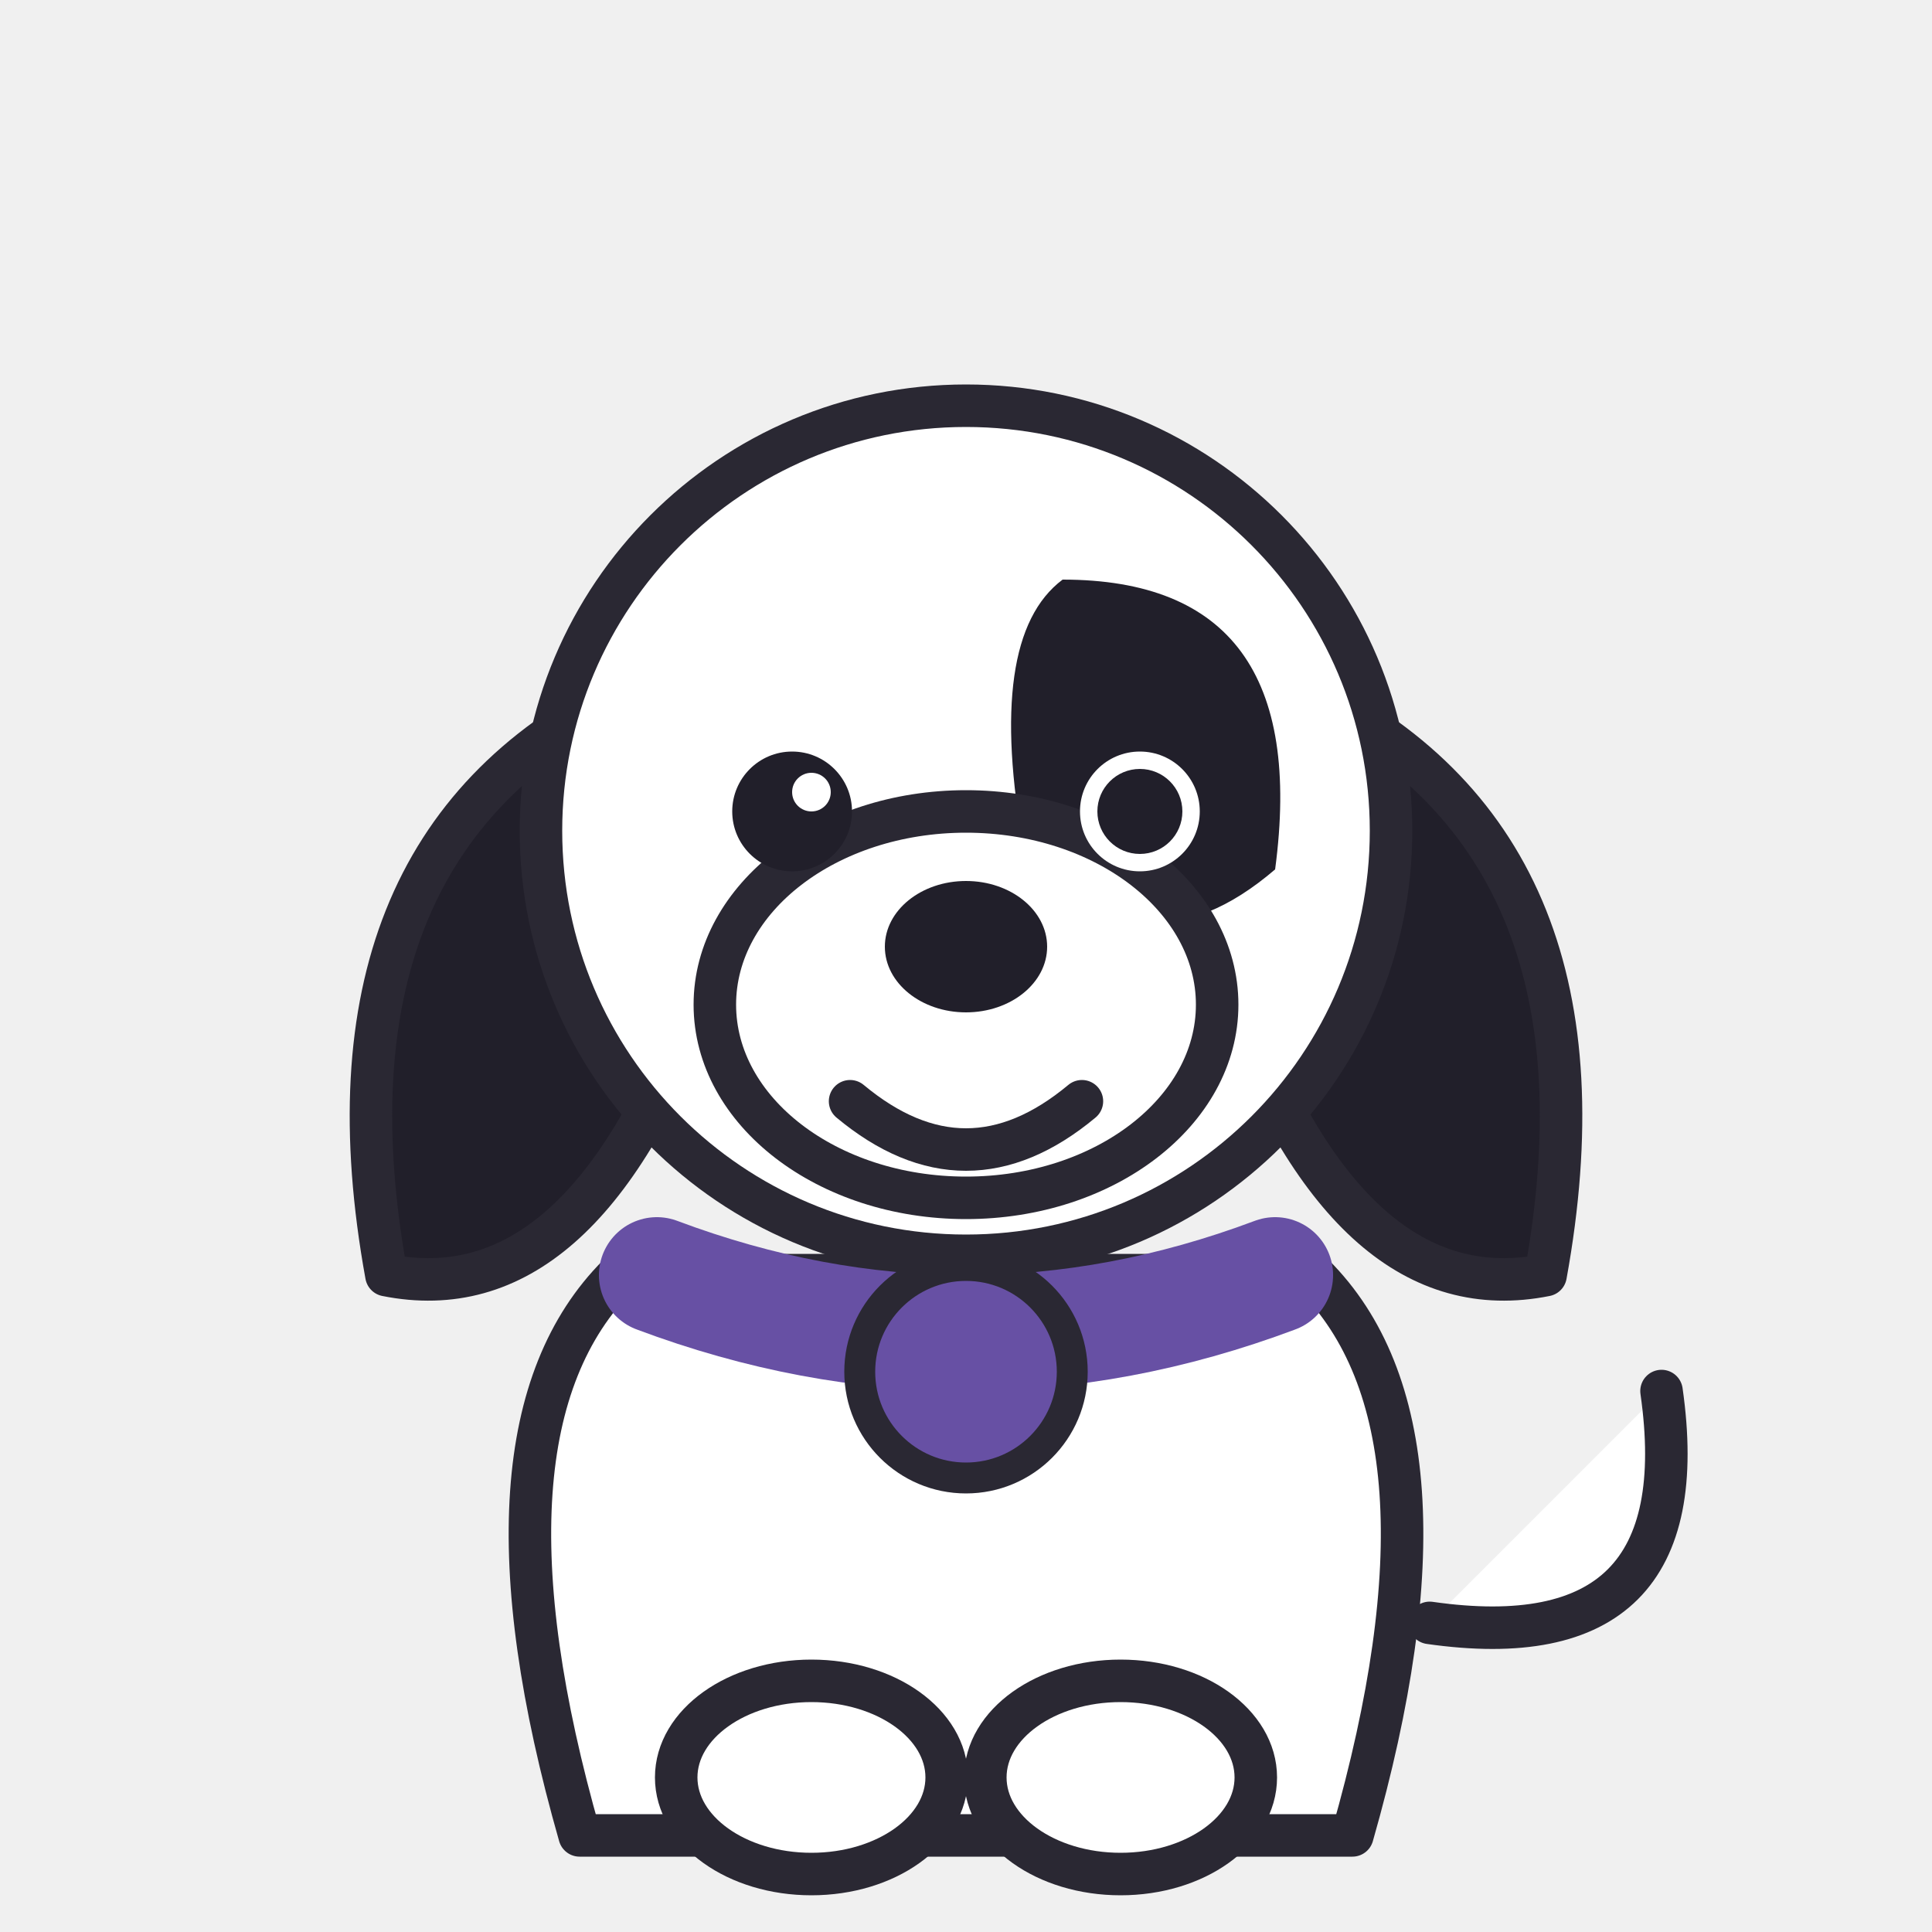
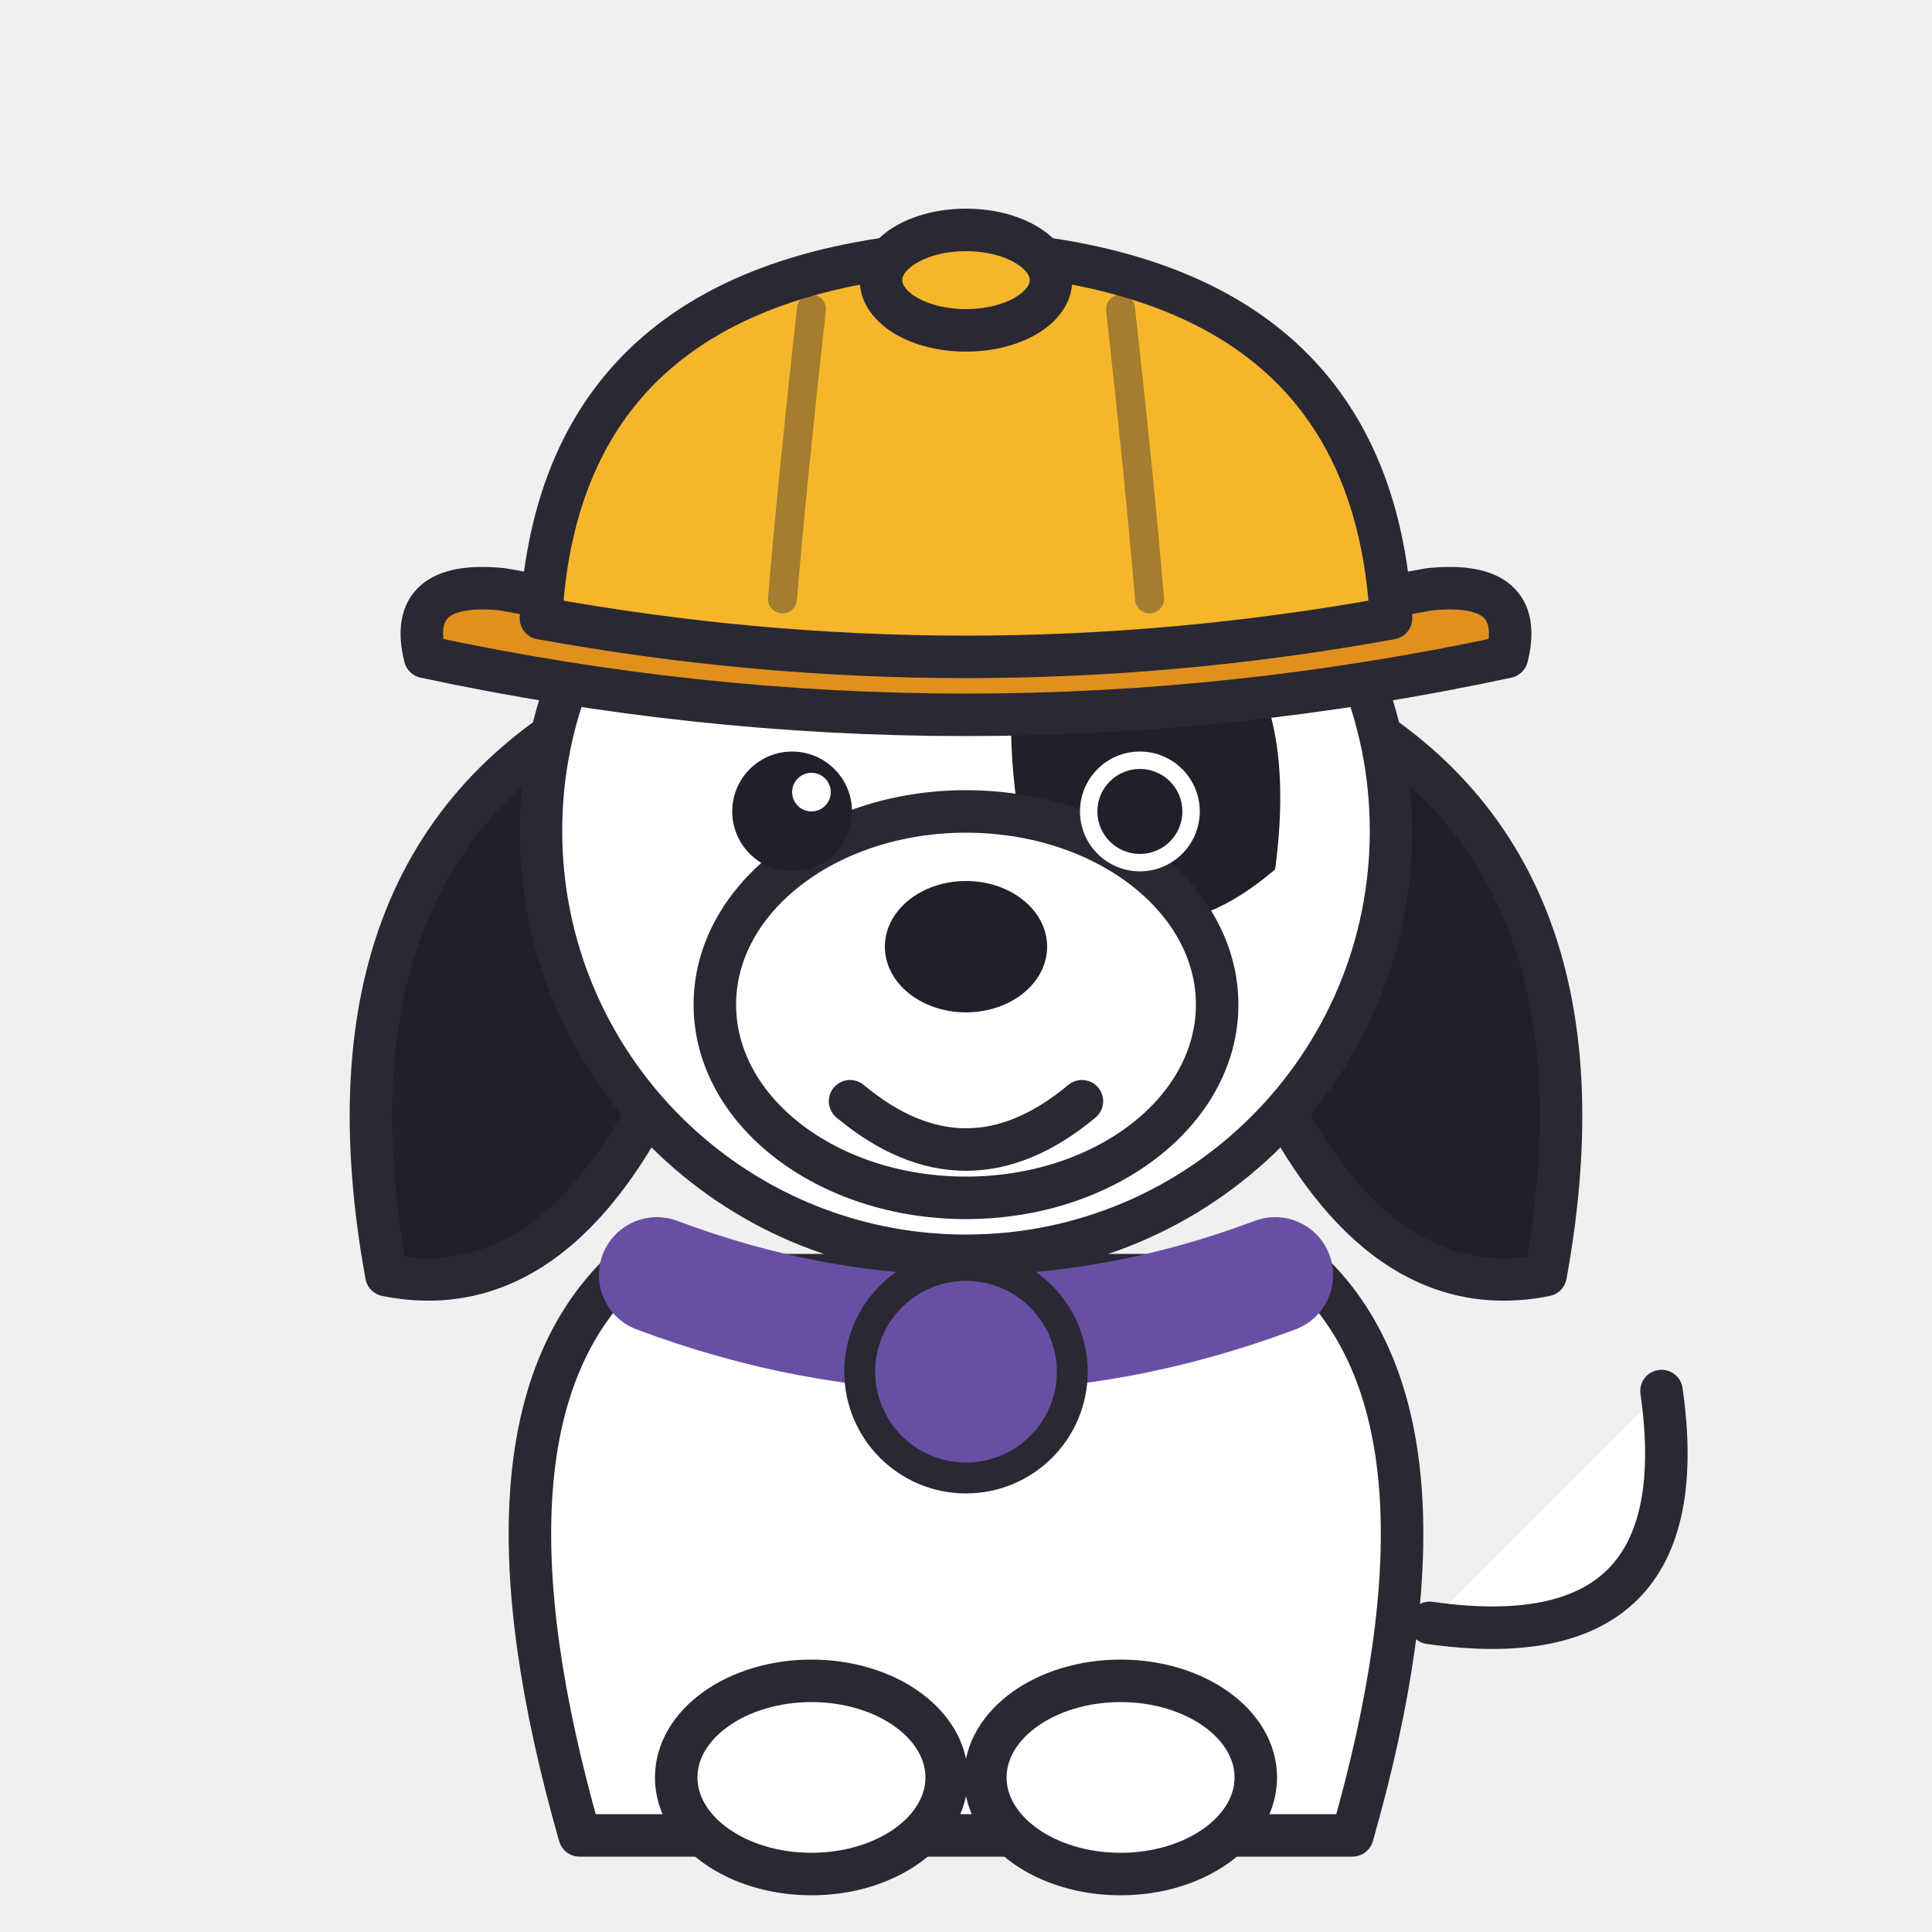
<svg xmlns="http://www.w3.org/2000/svg" viewBox="0 0 100 100" width="100" height="100">
  <g stroke="#2a2833" stroke-width="2.2" stroke-linejoin="round" stroke-linecap="round">
    <path d="M74 84 q14 2 12 -12" fill="#ffffff" />
    <path d="M30 95 Q24 74 32 66 L68 66 Q76 74 70 95 Z" fill="#ffffff" />
    <ellipse cx="42" cy="92" rx="7" ry="5" fill="#ffffff" />
    <ellipse cx="58" cy="92" rx="7" ry="5" fill="#ffffff" />
    <path d="M32 36 Q16 44 20 66 Q30 68 36 52 Z" fill="#211f2a" />
    <path d="M68 36 Q84 44 80 66 Q70 68 64 52 Z" fill="#211f2a" />
    <path d="M34 66 Q50 72 66 66" fill="none" stroke="#6750a4" stroke-width="6" />
    <circle cx="50" cy="71" r="5.5" fill="#6750a4" stroke="#2a2833" stroke-width="1.6" />
    <circle cx="50" cy="43" r="22" fill="#ffffff" />
    <path d="M55 30 Q68 30 66 45 Q59 51 53 44 Q51 33 55 30 Z" fill="#211f2a" stroke="none" />
    <ellipse cx="50" cy="52" rx="13" ry="10" fill="#ffffff" />
    <ellipse cx="50" cy="49" rx="4.2" ry="3.4" fill="#211f2a" stroke="none" />
  </g>
  <circle cx="41" cy="42" r="3.1" fill="#211f2a" />
  <circle cx="42" cy="41" r="1" fill="#ffffff" />
  <circle cx="59" cy="42" r="3.1" fill="#ffffff" />
  <circle cx="59" cy="42" r="2.2" fill="#211f2a" />
  <path d="M44 57 q6 5 12 0" stroke="#2a2833" stroke-width="2.2" fill="none" stroke-linecap="round" />
+   <g stroke="#2a2833" stroke-width="2.2" stroke-linejoin="round" stroke-linecap="round">
+     <path d="M22 34 Q50 40 78 34 Q79 30 74 30.5 Q50 35 26 30.5 Q21 30 22 34 Z" fill="#e0901c" />
+     <path d="M28 32 Q29 14 50 13 Q71 14 72 32 Q50 36 28 32 Z" fill="#f6b62b" />
+     <path d="M42 16 Q41 25 40.5 31" fill="none" stroke-width="1.5" opacity="0.4" />
+     <path d="M58 16 Q59 25 59.5 31" fill="none" stroke-width="1.5" opacity="0.4" />
+     <ellipse cx="50" cy="14.5" rx="4.4" ry="2.6" fill="#f6b62b" />
+   </g>
</svg>
